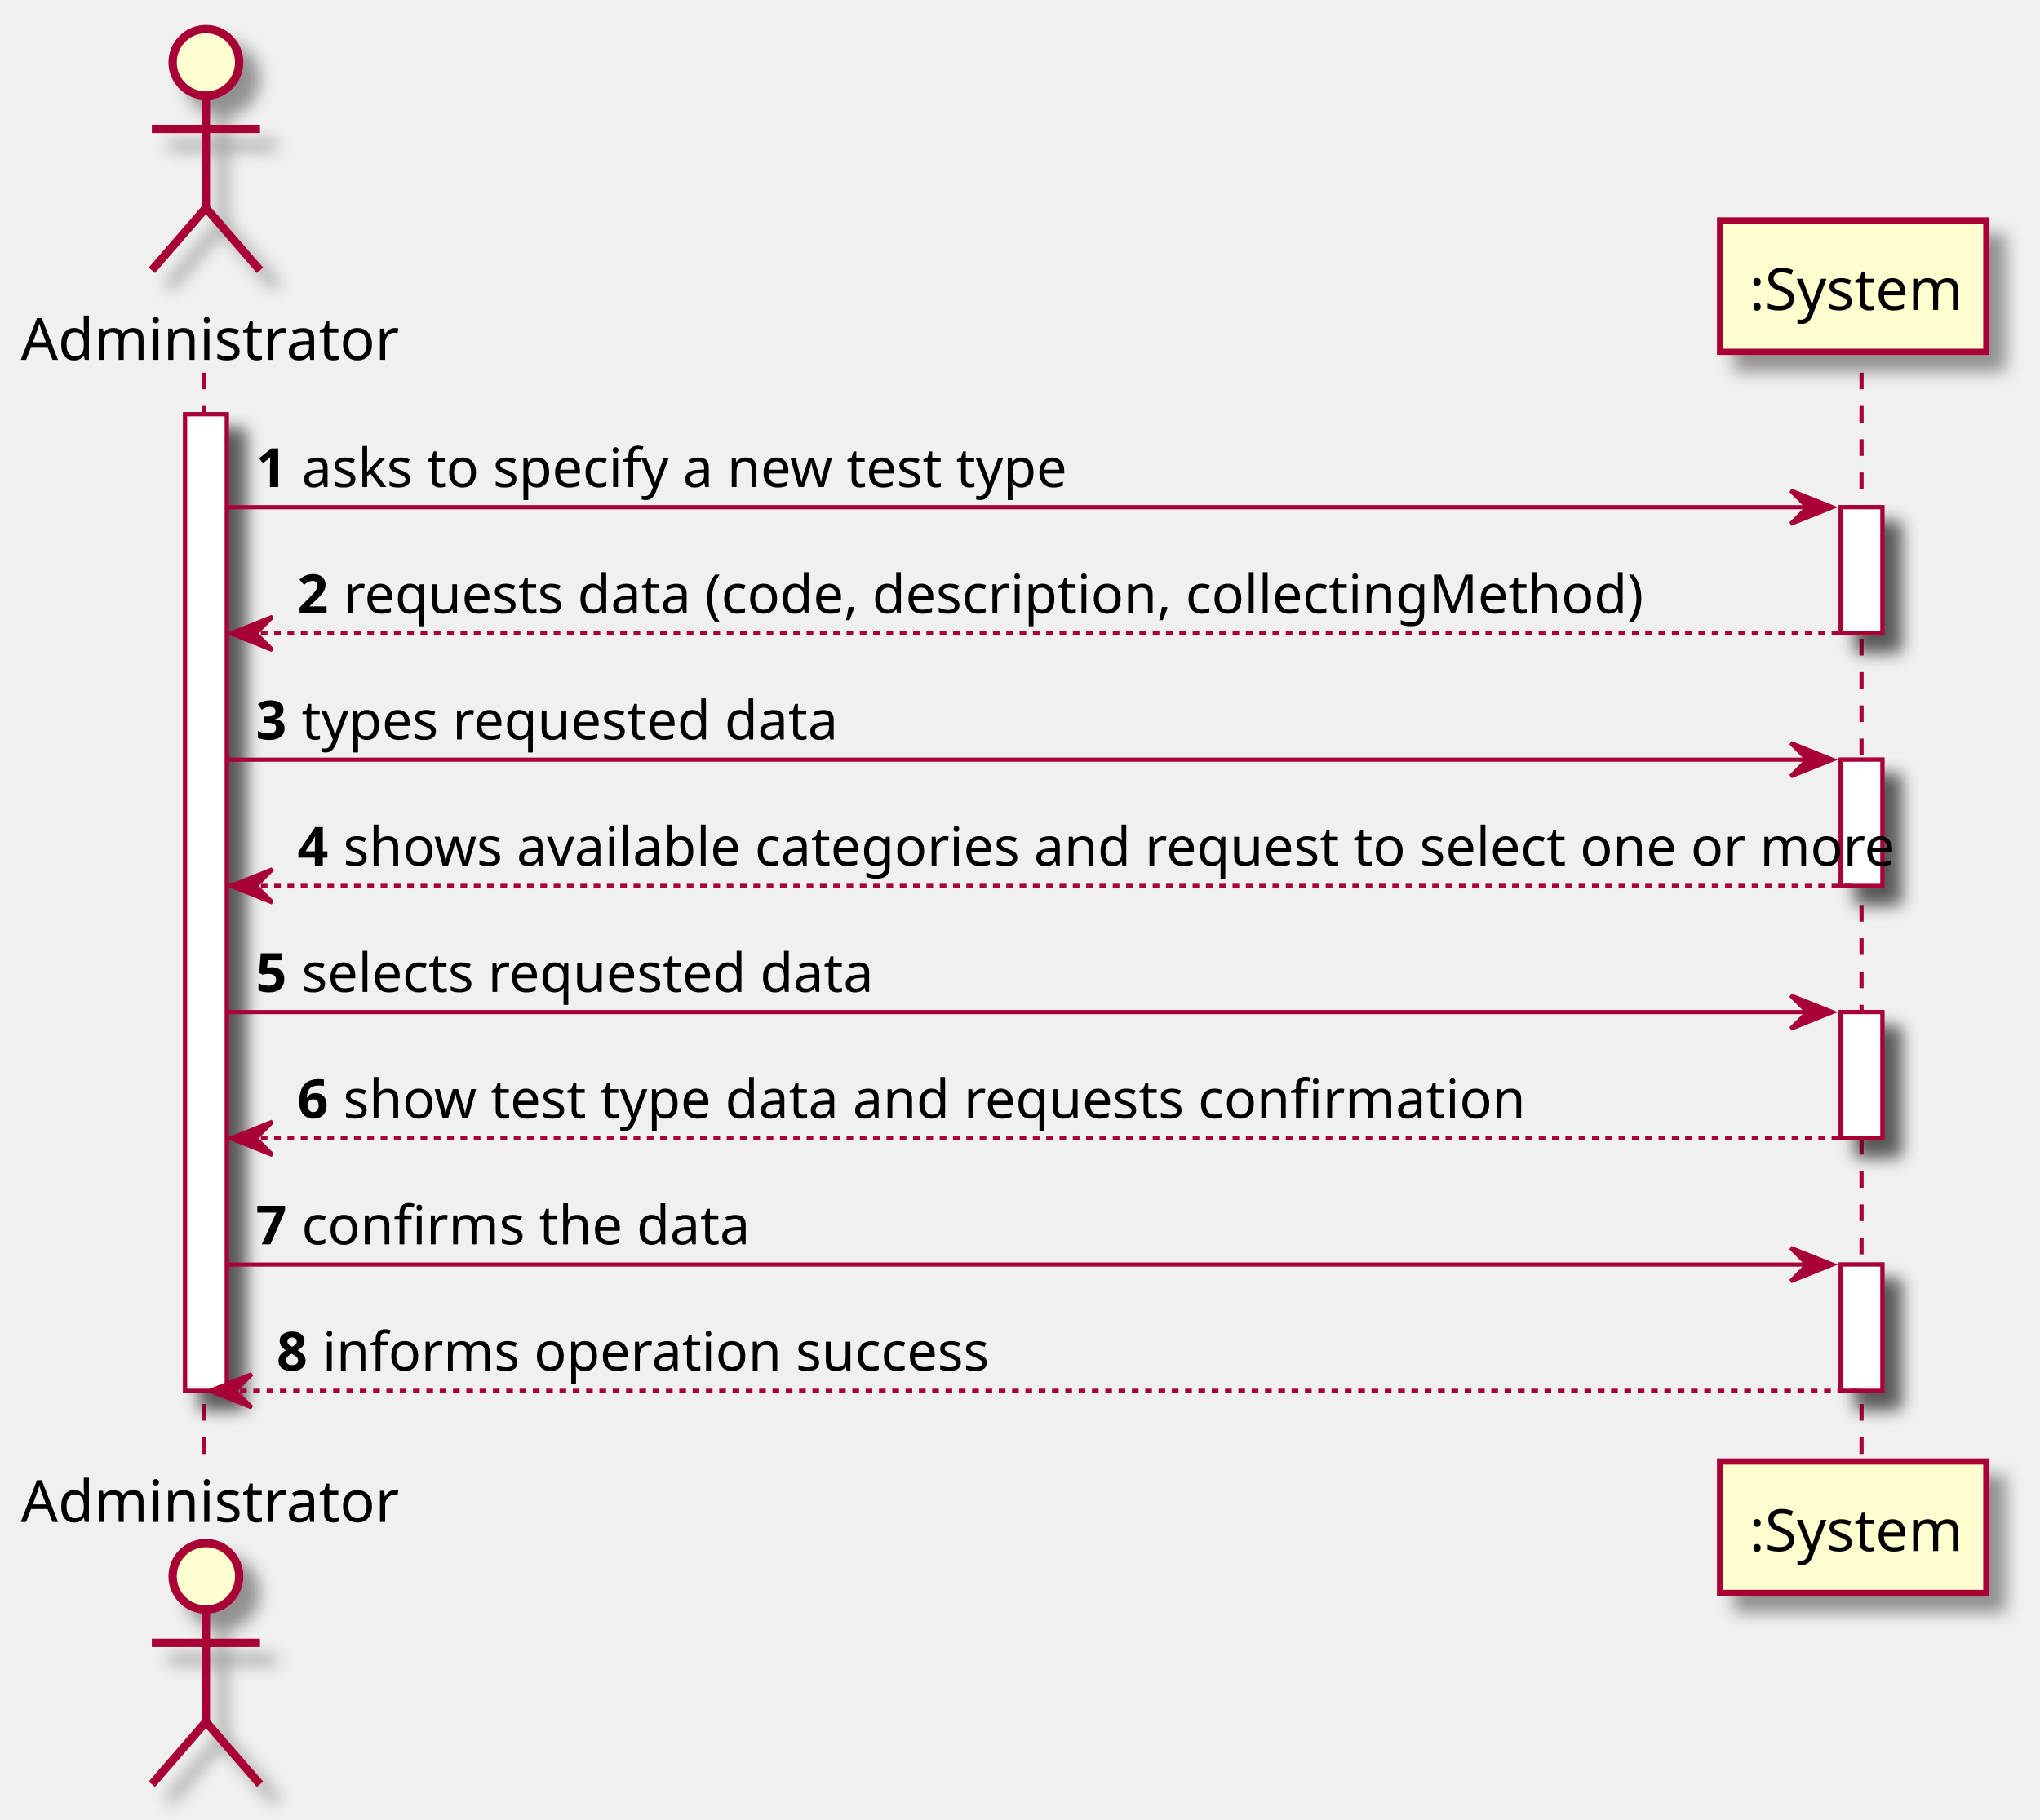
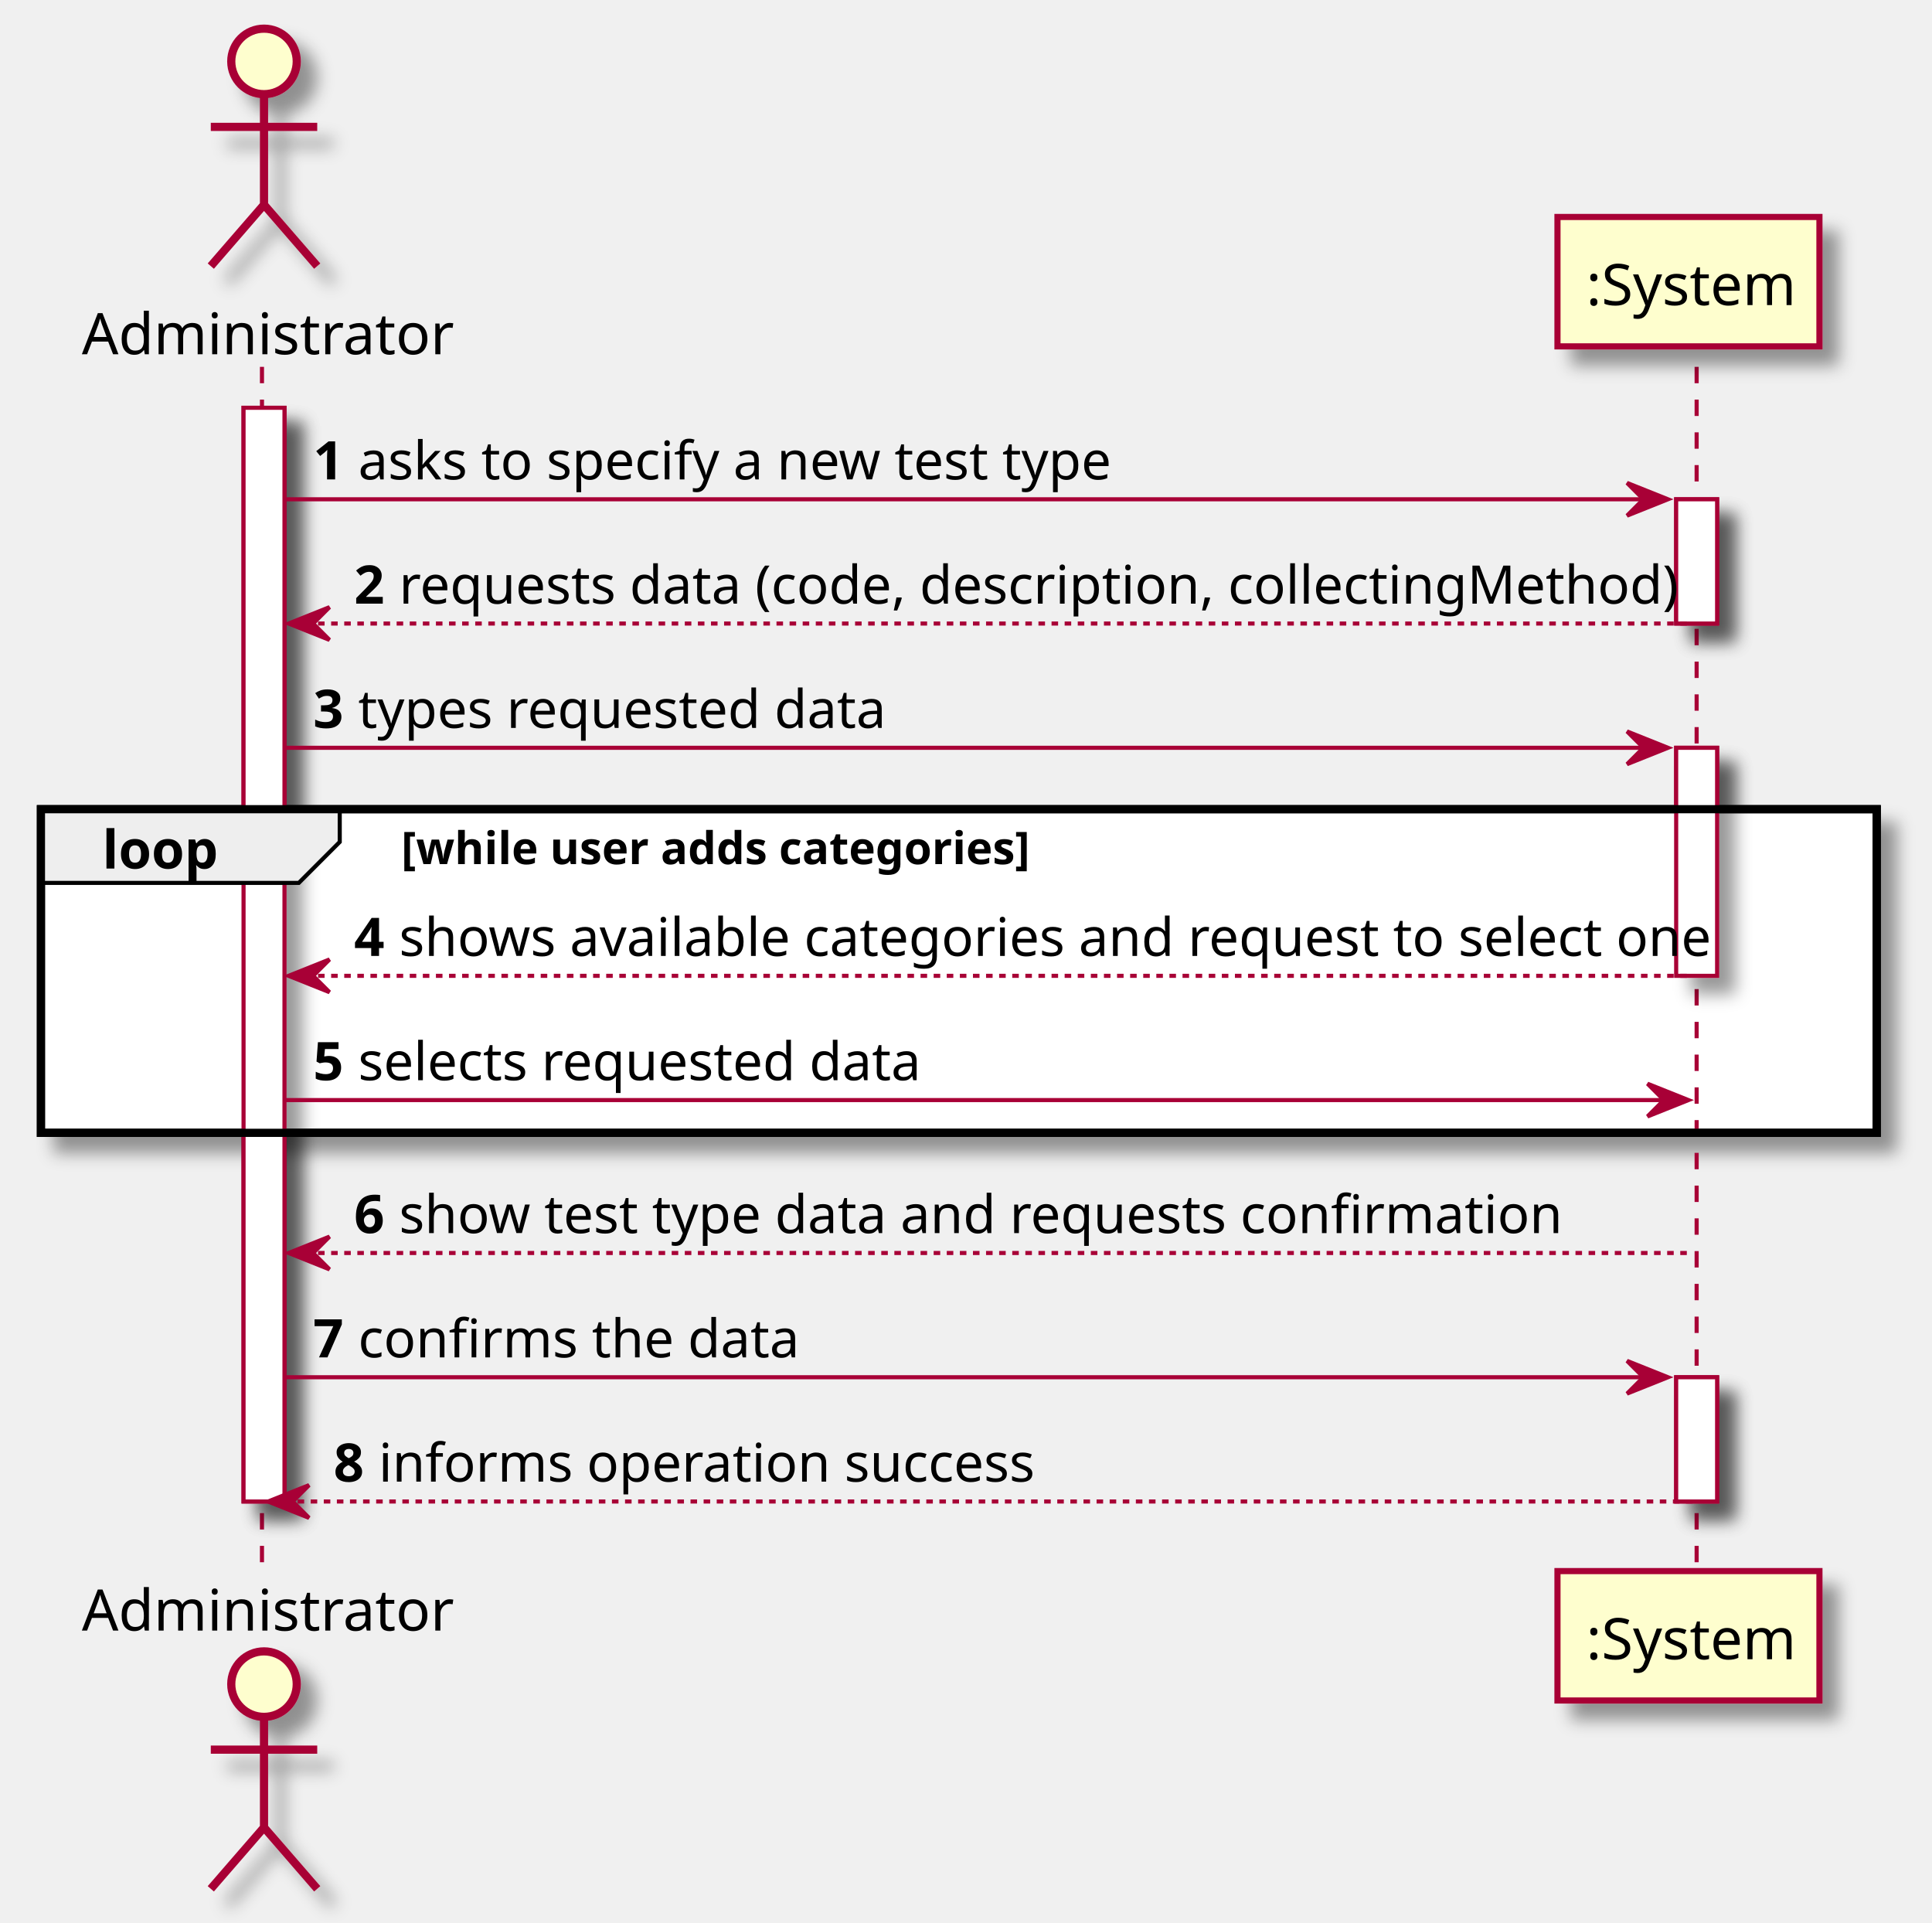
- <svg xmlns="http://www.w3.org/2000/svg" contentScriptType="application/ecmascript" contentStyleType="text/css" height="547.5px" preserveAspectRatio="none" style="width:613px;height:547px;" version="1.1" viewBox="0 0 613 547" width="613.75px" zoomAndPan="magnify">
+ <svg xmlns="http://www.w3.org/2000/svg" contentScriptType="application/ecmascript" contentStyleType="text/css" height="587.5px" preserveAspectRatio="none" style="width:590px;height:587px;" version="1.1" viewBox="0 0 590 587" width="590px" zoomAndPan="magnify">
  <defs>
-     <filter height="300%" id="f29jxv58u7mx8" width="300%" x="-1" y="-1">
+     <filter height="300%" id="fl7xzvvp6sy2z" width="300%" x="-1" y="-1">
      <feGaussianBlur result="blurOut" stdDeviation="2.5" />
      <feColorMatrix in="blurOut" result="blurOut2" type="matrix" values="0 0 0 0 0 0 0 0 0 0 0 0 0 0 0 0 0 0 .4 0" />
      <feOffset dx="5.0" dy="5.0" in="blurOut2" result="blurOut3" />
      <feBlend in="SourceGraphic" in2="blurOut3" mode="normal" />
    </filter>
  </defs>
  <g>
-     <rect fill="#FFFFFF" filter="url(#f29jxv58u7mx8)" height="293.516" style="stroke:#A80036;stroke-width:1.25;" width="12.5" x="55.625" y="124.512" />
-     <rect fill="#FFFFFF" filter="url(#f29jxv58u7mx8)" height="37.94" style="stroke:#A80036;stroke-width:1.25;" width="12.5" x="553.125" y="152.451" />
-     <rect fill="#FFFFFF" filter="url(#f29jxv58u7mx8)" height="37.94" style="stroke:#A80036;stroke-width:1.25;" width="12.5" x="553.125" y="228.33" />
-     <rect fill="#FFFFFF" filter="url(#f29jxv58u7mx8)" height="37.94" style="stroke:#A80036;stroke-width:1.25;" width="12.5" x="553.125" y="304.209" />
-     <rect fill="#FFFFFF" filter="url(#f29jxv58u7mx8)" height="37.94" style="stroke:#A80036;stroke-width:1.25;" width="12.5" x="553.125" y="380.088" />
-     <line style="stroke:#A80036;stroke-width:1.25;stroke-dasharray:5.0,5.0;" x1="61.25" x2="61.25" y1="112.012" y2="440.527" />
-     <line style="stroke:#A80036;stroke-width:1.25;stroke-dasharray:5.0,5.0;" x1="559.375" x2="559.375" y1="112.012" y2="440.527" />
-     <text fill="#000000" font-family="sans-serif" font-size="17.5" lengthAdjust="spacing" textLength="103.75" x="6.25" y="108.166">Administrator</text>
-     <ellipse cx="61.875" cy="18.75" fill="#FEFECE" filter="url(#f29jxv58u7mx8)" rx="10" ry="10" style="stroke:#A80036;stroke-width:2.5;" />
-     <path d="M61.875,28.75 L61.875,62.5 M45.625,38.75 L78.125,38.75 M61.875,62.5 L45.625,81.25 M61.875,62.5 L78.125,81.25 " fill="none" filter="url(#f29jxv58u7mx8)" style="stroke:#A80036;stroke-width:2.5;" />
-     <text fill="#000000" font-family="sans-serif" font-size="17.5" lengthAdjust="spacing" textLength="103.75" x="6.25" y="457.444">Administrator</text>
-     <ellipse cx="61.875" cy="473.789" fill="#FEFECE" filter="url(#f29jxv58u7mx8)" rx="10" ry="10" style="stroke:#A80036;stroke-width:2.5;" />
-     <path d="M61.875,483.789 L61.875,517.539 M45.625,493.789 L78.125,493.789 M61.875,517.539 L45.625,536.289 M61.875,517.539 L78.125,536.289 " fill="none" filter="url(#f29jxv58u7mx8)" style="stroke:#A80036;stroke-width:2.5;" />
-     <rect fill="#FEFECE" filter="url(#f29jxv58u7mx8)" height="39.512" style="stroke:#A80036;stroke-width:1.875;" width="80" x="516.875" y="66.25" />
-     <text fill="#000000" font-family="sans-serif" font-size="17.5" lengthAdjust="spacing" textLength="62.5" x="525.625" y="93.166">:System</text>
-     <rect fill="#FEFECE" filter="url(#f29jxv58u7mx8)" height="39.512" style="stroke:#A80036;stroke-width:1.875;" width="80" x="516.875" y="439.277" />
-     <text fill="#000000" font-family="sans-serif" font-size="17.5" lengthAdjust="spacing" textLength="62.5" x="525.625" y="466.194">:System</text>
-     <rect fill="#FFFFFF" filter="url(#f29jxv58u7mx8)" height="293.516" style="stroke:#A80036;stroke-width:1.25;" width="12.5" x="55.625" y="124.512" />
-     <rect fill="#FFFFFF" filter="url(#f29jxv58u7mx8)" height="37.94" style="stroke:#A80036;stroke-width:1.25;" width="12.5" x="553.125" y="152.451" />
-     <rect fill="#FFFFFF" filter="url(#f29jxv58u7mx8)" height="37.94" style="stroke:#A80036;stroke-width:1.25;" width="12.5" x="553.125" y="228.33" />
-     <rect fill="#FFFFFF" filter="url(#f29jxv58u7mx8)" height="37.94" style="stroke:#A80036;stroke-width:1.25;" width="12.5" x="553.125" y="304.209" />
-     <rect fill="#FFFFFF" filter="url(#f29jxv58u7mx8)" height="37.94" style="stroke:#A80036;stroke-width:1.25;" width="12.5" x="553.125" y="380.088" />
-     <polygon fill="#A80036" points="538.125,147.451,550.625,152.451,538.125,157.451,543.125,152.451" style="stroke:#A80036;stroke-width:1.25;" />
-     <line style="stroke:#A80036;stroke-width:1.25;" x1="68.125" x2="545.625" y1="152.451" y2="152.451" />
-     <text fill="#000000" font-family="sans-serif" font-size="16.25" font-weight="bold" lengthAdjust="spacing" textLength="8.75" x="76.875" y="146.381">1</text>
-     <text fill="#000000" font-family="sans-serif" font-size="16.25" lengthAdjust="spacing" textLength="226.25" x="90.625" y="146.381">asks to specify a new test type</text>
-     <polygon fill="#A80036" points="81.875,185.391,69.375,190.391,81.875,195.391,76.875,190.391" style="stroke:#A80036;stroke-width:1.25;" />
-     <line style="stroke:#A80036;stroke-width:1.25;stroke-dasharray:2.0,2.0;" x1="74.375" x2="558.125" y1="190.391" y2="190.391" />
-     <text fill="#000000" font-family="sans-serif" font-size="16.25" font-weight="bold" lengthAdjust="spacing" textLength="8.75" x="89.375" y="184.32">2</text>
-     <text fill="#000000" font-family="sans-serif" font-size="16.25" lengthAdjust="spacing" textLength="370" x="103.125" y="184.32">requests data (code, description, collectingMethod)</text>
-     <polygon fill="#A80036" points="538.125,223.33,550.625,228.33,538.125,233.33,543.125,228.33" style="stroke:#A80036;stroke-width:1.25;" />
-     <line style="stroke:#A80036;stroke-width:1.25;" x1="68.125" x2="545.625" y1="228.33" y2="228.33" />
-     <text fill="#000000" font-family="sans-serif" font-size="16.25" font-weight="bold" lengthAdjust="spacing" textLength="8.75" x="76.875" y="222.26">3</text>
-     <text fill="#000000" font-family="sans-serif" font-size="16.25" lengthAdjust="spacing" textLength="152.5" x="90.625" y="222.26">types requested data</text>
-     <polygon fill="#A80036" points="81.875,261.269,69.375,266.269,81.875,271.269,76.875,266.269" style="stroke:#A80036;stroke-width:1.25;" />
-     <line style="stroke:#A80036;stroke-width:1.25;stroke-dasharray:2.0,2.0;" x1="74.375" x2="558.125" y1="266.269" y2="266.269" />
-     <text fill="#000000" font-family="sans-serif" font-size="16.25" font-weight="bold" lengthAdjust="spacing" textLength="8.75" x="89.375" y="260.199">4</text>
-     <text fill="#000000" font-family="sans-serif" font-size="16.25" lengthAdjust="spacing" textLength="441.25" x="103.125" y="260.199">shows available categories and request to select one or more</text>
-     <polygon fill="#A80036" points="538.125,299.209,550.625,304.209,538.125,309.209,543.125,304.209" style="stroke:#A80036;stroke-width:1.25;" />
-     <line style="stroke:#A80036;stroke-width:1.25;" x1="68.125" x2="545.625" y1="304.209" y2="304.209" />
-     <text fill="#000000" font-family="sans-serif" font-size="16.25" font-weight="bold" lengthAdjust="spacing" textLength="8.75" x="76.875" y="298.138">5</text>
-     <text fill="#000000" font-family="sans-serif" font-size="16.25" lengthAdjust="spacing" textLength="165" x="90.625" y="298.138">selects requested data</text>
-     <polygon fill="#A80036" points="81.875,337.148,69.375,342.148,81.875,347.148,76.875,342.148" style="stroke:#A80036;stroke-width:1.25;" />
-     <line style="stroke:#A80036;stroke-width:1.25;stroke-dasharray:2.0,2.0;" x1="74.375" x2="558.125" y1="342.148" y2="342.148" />
-     <text fill="#000000" font-family="sans-serif" font-size="16.25" font-weight="bold" lengthAdjust="spacing" textLength="8.75" x="89.375" y="336.078">6</text>
-     <text fill="#000000" font-family="sans-serif" font-size="16.25" lengthAdjust="spacing" textLength="333.75" x="103.125" y="336.078">show test type data and requests confirmation</text>
-     <polygon fill="#A80036" points="538.125,375.088,550.625,380.088,538.125,385.088,543.125,380.088" style="stroke:#A80036;stroke-width:1.25;" />
-     <line style="stroke:#A80036;stroke-width:1.25;" x1="68.125" x2="545.625" y1="380.088" y2="380.088" />
-     <text fill="#000000" font-family="sans-serif" font-size="16.25" font-weight="bold" lengthAdjust="spacing" textLength="8.75" x="76.875" y="374.017">7</text>
-     <text fill="#000000" font-family="sans-serif" font-size="16.25" lengthAdjust="spacing" textLength="125" x="90.625" y="374.017">confirms the data</text>
-     <polygon fill="#A80036" points="75.625,413.027,63.125,418.027,75.625,423.027,70.625,418.027" style="stroke:#A80036;stroke-width:1.25;" />
-     <line style="stroke:#A80036;stroke-width:1.25;stroke-dasharray:2.0,2.0;" x1="68.125" x2="558.125" y1="418.027" y2="418.027" />
-     <text fill="#000000" font-family="sans-serif" font-size="16.25" font-weight="bold" lengthAdjust="spacing" textLength="8.75" x="83.125" y="411.957">8</text>
-     <text fill="#000000" font-family="sans-serif" font-size="16.25" lengthAdjust="spacing" textLength="190" x="96.875" y="411.957">informs operation success</text>
+     <rect fill="#FFFFFF" filter="url(#fl7xzvvp6sy2z)" height="333.955" style="stroke:#A80036;stroke-width:1.25;" width="12.5" x="74.375" y="124.512" />
+     <rect fill="#FFFFFF" filter="url(#fl7xzvvp6sy2z)" height="37.94" style="stroke:#A80036;stroke-width:1.25;" width="12.5" x="511.875" y="152.451" />
+     <rect fill="#FFFFFF" filter="url(#fl7xzvvp6sy2z)" height="69.629" style="stroke:#A80036;stroke-width:1.25;" width="12.5" x="511.875" y="228.33" />
+     <rect fill="#FFFFFF" filter="url(#fl7xzvvp6sy2z)" height="37.94" style="stroke:#A80036;stroke-width:1.25;" width="12.5" x="511.875" y="420.527" />
+     <rect fill="#FFFFFF" filter="url(#fl7xzvvp6sy2z)" height="98.818" style="stroke:#000000;stroke-width:2.5;" width="560.625" x="12.5" y="247.08" />
+     <line style="stroke:#A80036;stroke-width:1.25;stroke-dasharray:5.0,5.0;" x1="80" x2="80" y1="112.012" y2="480.967" />
+     <line style="stroke:#A80036;stroke-width:1.25;stroke-dasharray:5.0,5.0;" x1="518.125" x2="518.125" y1="112.012" y2="480.967" />
+     <text fill="#000000" font-family="sans-serif" font-size="17.5" lengthAdjust="spacing" textLength="103.75" x="25" y="108.166">Administrator</text>
+     <ellipse cx="80.625" cy="18.75" fill="#FEFECE" filter="url(#fl7xzvvp6sy2z)" rx="10" ry="10" style="stroke:#A80036;stroke-width:2.5;" />
+     <path d="M80.625,28.75 L80.625,62.5 M64.375,38.75 L96.875,38.75 M80.625,62.5 L64.375,81.25 M80.625,62.5 L96.875,81.25 " fill="none" filter="url(#fl7xzvvp6sy2z)" style="stroke:#A80036;stroke-width:2.5;" />
+     <text fill="#000000" font-family="sans-serif" font-size="17.5" lengthAdjust="spacing" textLength="103.75" x="25" y="497.883">Administrator</text>
+     <ellipse cx="80.625" cy="514.229" fill="#FEFECE" filter="url(#fl7xzvvp6sy2z)" rx="10" ry="10" style="stroke:#A80036;stroke-width:2.5;" />
+     <path d="M80.625,524.229 L80.625,557.979 M64.375,534.229 L96.875,534.229 M80.625,557.979 L64.375,576.729 M80.625,557.979 L96.875,576.729 " fill="none" filter="url(#fl7xzvvp6sy2z)" style="stroke:#A80036;stroke-width:2.5;" />
+     <rect fill="#FEFECE" filter="url(#fl7xzvvp6sy2z)" height="39.512" style="stroke:#A80036;stroke-width:1.875;" width="80" x="475.625" y="66.25" />
+     <text fill="#000000" font-family="sans-serif" font-size="17.5" lengthAdjust="spacing" textLength="62.5" x="484.375" y="93.166">:System</text>
+     <rect fill="#FEFECE" filter="url(#fl7xzvvp6sy2z)" height="39.512" style="stroke:#A80036;stroke-width:1.875;" width="80" x="475.625" y="479.717" />
+     <text fill="#000000" font-family="sans-serif" font-size="17.5" lengthAdjust="spacing" textLength="62.5" x="484.375" y="506.633">:System</text>
+     <rect fill="#FFFFFF" filter="url(#fl7xzvvp6sy2z)" height="333.955" style="stroke:#A80036;stroke-width:1.25;" width="12.5" x="74.375" y="124.512" />
+     <rect fill="#FFFFFF" filter="url(#fl7xzvvp6sy2z)" height="37.94" style="stroke:#A80036;stroke-width:1.25;" width="12.5" x="511.875" y="152.451" />
+     <rect fill="#FFFFFF" filter="url(#fl7xzvvp6sy2z)" height="69.629" style="stroke:#A80036;stroke-width:1.25;" width="12.5" x="511.875" y="228.33" />
+     <rect fill="#FFFFFF" filter="url(#fl7xzvvp6sy2z)" height="37.94" style="stroke:#A80036;stroke-width:1.25;" width="12.5" x="511.875" y="420.527" />
+     <polygon fill="#A80036" points="496.875,147.451,509.375,152.451,496.875,157.451,501.875,152.451" style="stroke:#A80036;stroke-width:1.25;" />
+     <line style="stroke:#A80036;stroke-width:1.25;" x1="86.875" x2="504.375" y1="152.451" y2="152.451" />
+     <text fill="#000000" font-family="sans-serif" font-size="16.25" font-weight="bold" lengthAdjust="spacing" textLength="8.75" x="95.625" y="146.381">1</text>
+     <text fill="#000000" font-family="sans-serif" font-size="16.25" lengthAdjust="spacing" textLength="226.25" x="109.375" y="146.381">asks to specify a new test type</text>
+     <polygon fill="#A80036" points="100.625,185.391,88.125,190.391,100.625,195.391,95.625,190.391" style="stroke:#A80036;stroke-width:1.25;" />
+     <line style="stroke:#A80036;stroke-width:1.25;stroke-dasharray:2.0,2.0;" x1="93.125" x2="516.875" y1="190.391" y2="190.391" />
+     <text fill="#000000" font-family="sans-serif" font-size="16.25" font-weight="bold" lengthAdjust="spacing" textLength="8.75" x="108.125" y="184.32">2</text>
+     <text fill="#000000" font-family="sans-serif" font-size="16.25" lengthAdjust="spacing" textLength="370" x="121.875" y="184.32">requests data (code, description, collectingMethod)</text>
+     <polygon fill="#A80036" points="496.875,223.33,509.375,228.33,496.875,233.33,501.875,228.33" style="stroke:#A80036;stroke-width:1.25;" />
+     <line style="stroke:#A80036;stroke-width:1.25;" x1="86.875" x2="504.375" y1="228.33" y2="228.33" />
+     <text fill="#000000" font-family="sans-serif" font-size="16.25" font-weight="bold" lengthAdjust="spacing" textLength="8.75" x="95.625" y="222.26">3</text>
+     <text fill="#000000" font-family="sans-serif" font-size="16.25" lengthAdjust="spacing" textLength="152.5" x="109.375" y="222.26">types requested data</text>
+     <path d="M12.5,247.08 L103.75,247.08 L103.75,257.08 L91.25,269.58 L12.5,269.58 L12.5,247.08 " fill="#EEEEEE" style="stroke:#000000;stroke-width:1.25;" />
+     <rect fill="none" height="98.818" style="stroke:#000000;stroke-width:2.5;" width="560.625" x="12.5" y="247.08" />
+     <text fill="#000000" font-family="sans-serif" font-size="16.25" font-weight="bold" lengthAdjust="spacing" textLength="35" x="31.25" y="265.199">loop</text>
+     <text fill="#000000" font-family="sans-serif" font-size="13.75" font-weight="bold" lengthAdjust="spacing" textLength="198.75" x="122.5" y="263.854">[while user adds categories]</text>
+     <polygon fill="#A80036" points="100.625,292.959,88.125,297.959,100.625,302.959,95.625,297.959" style="stroke:#A80036;stroke-width:1.25;" />
+     <line style="stroke:#A80036;stroke-width:1.25;stroke-dasharray:2.0,2.0;" x1="93.125" x2="516.875" y1="297.959" y2="297.959" />
+     <text fill="#000000" font-family="sans-serif" font-size="16.25" font-weight="bold" lengthAdjust="spacing" textLength="8.75" x="108.125" y="291.888">4</text>
+     <text fill="#000000" font-family="sans-serif" font-size="16.25" lengthAdjust="spacing" textLength="381.25" x="121.875" y="291.888">shows available categories and request to select one</text>
+     <polygon fill="#A80036" points="503.125,330.898,515.625,335.898,503.125,340.898,508.125,335.898" style="stroke:#A80036;stroke-width:1.25;" />
+     <line style="stroke:#A80036;stroke-width:1.25;" x1="86.875" x2="510.625" y1="335.898" y2="335.898" />
+     <text fill="#000000" font-family="sans-serif" font-size="16.25" font-weight="bold" lengthAdjust="spacing" textLength="8.75" x="95.625" y="329.828">5</text>
+     <text fill="#000000" font-family="sans-serif" font-size="16.25" lengthAdjust="spacing" textLength="165" x="109.375" y="329.828">selects requested data</text>
+     <polygon fill="#A80036" points="100.625,377.588,88.125,382.588,100.625,387.588,95.625,382.588" style="stroke:#A80036;stroke-width:1.25;" />
+     <line style="stroke:#A80036;stroke-width:1.25;stroke-dasharray:2.0,2.0;" x1="93.125" x2="516.875" y1="382.588" y2="382.588" />
+     <text fill="#000000" font-family="sans-serif" font-size="16.25" font-weight="bold" lengthAdjust="spacing" textLength="8.75" x="108.125" y="376.517">6</text>
+     <text fill="#000000" font-family="sans-serif" font-size="16.25" lengthAdjust="spacing" textLength="333.75" x="121.875" y="376.517">show test type data and requests confirmation</text>
+     <polygon fill="#A80036" points="496.875,415.527,509.375,420.527,496.875,425.527,501.875,420.527" style="stroke:#A80036;stroke-width:1.25;" />
+     <line style="stroke:#A80036;stroke-width:1.25;" x1="86.875" x2="504.375" y1="420.527" y2="420.527" />
+     <text fill="#000000" font-family="sans-serif" font-size="16.25" font-weight="bold" lengthAdjust="spacing" textLength="8.75" x="95.625" y="414.457">7</text>
+     <text fill="#000000" font-family="sans-serif" font-size="16.25" lengthAdjust="spacing" textLength="125" x="109.375" y="414.457">confirms the data</text>
+     <polygon fill="#A80036" points="94.375,453.467,81.875,458.467,94.375,463.467,89.375,458.467" style="stroke:#A80036;stroke-width:1.25;" />
+     <line style="stroke:#A80036;stroke-width:1.25;stroke-dasharray:2.0,2.0;" x1="86.875" x2="516.875" y1="458.467" y2="458.467" />
+     <text fill="#000000" font-family="sans-serif" font-size="16.25" font-weight="bold" lengthAdjust="spacing" textLength="8.75" x="101.875" y="452.396">8</text>
+     <text fill="#000000" font-family="sans-serif" font-size="16.25" lengthAdjust="spacing" textLength="190" x="115.625" y="452.396">informs operation success</text>
  </g>
</svg>
